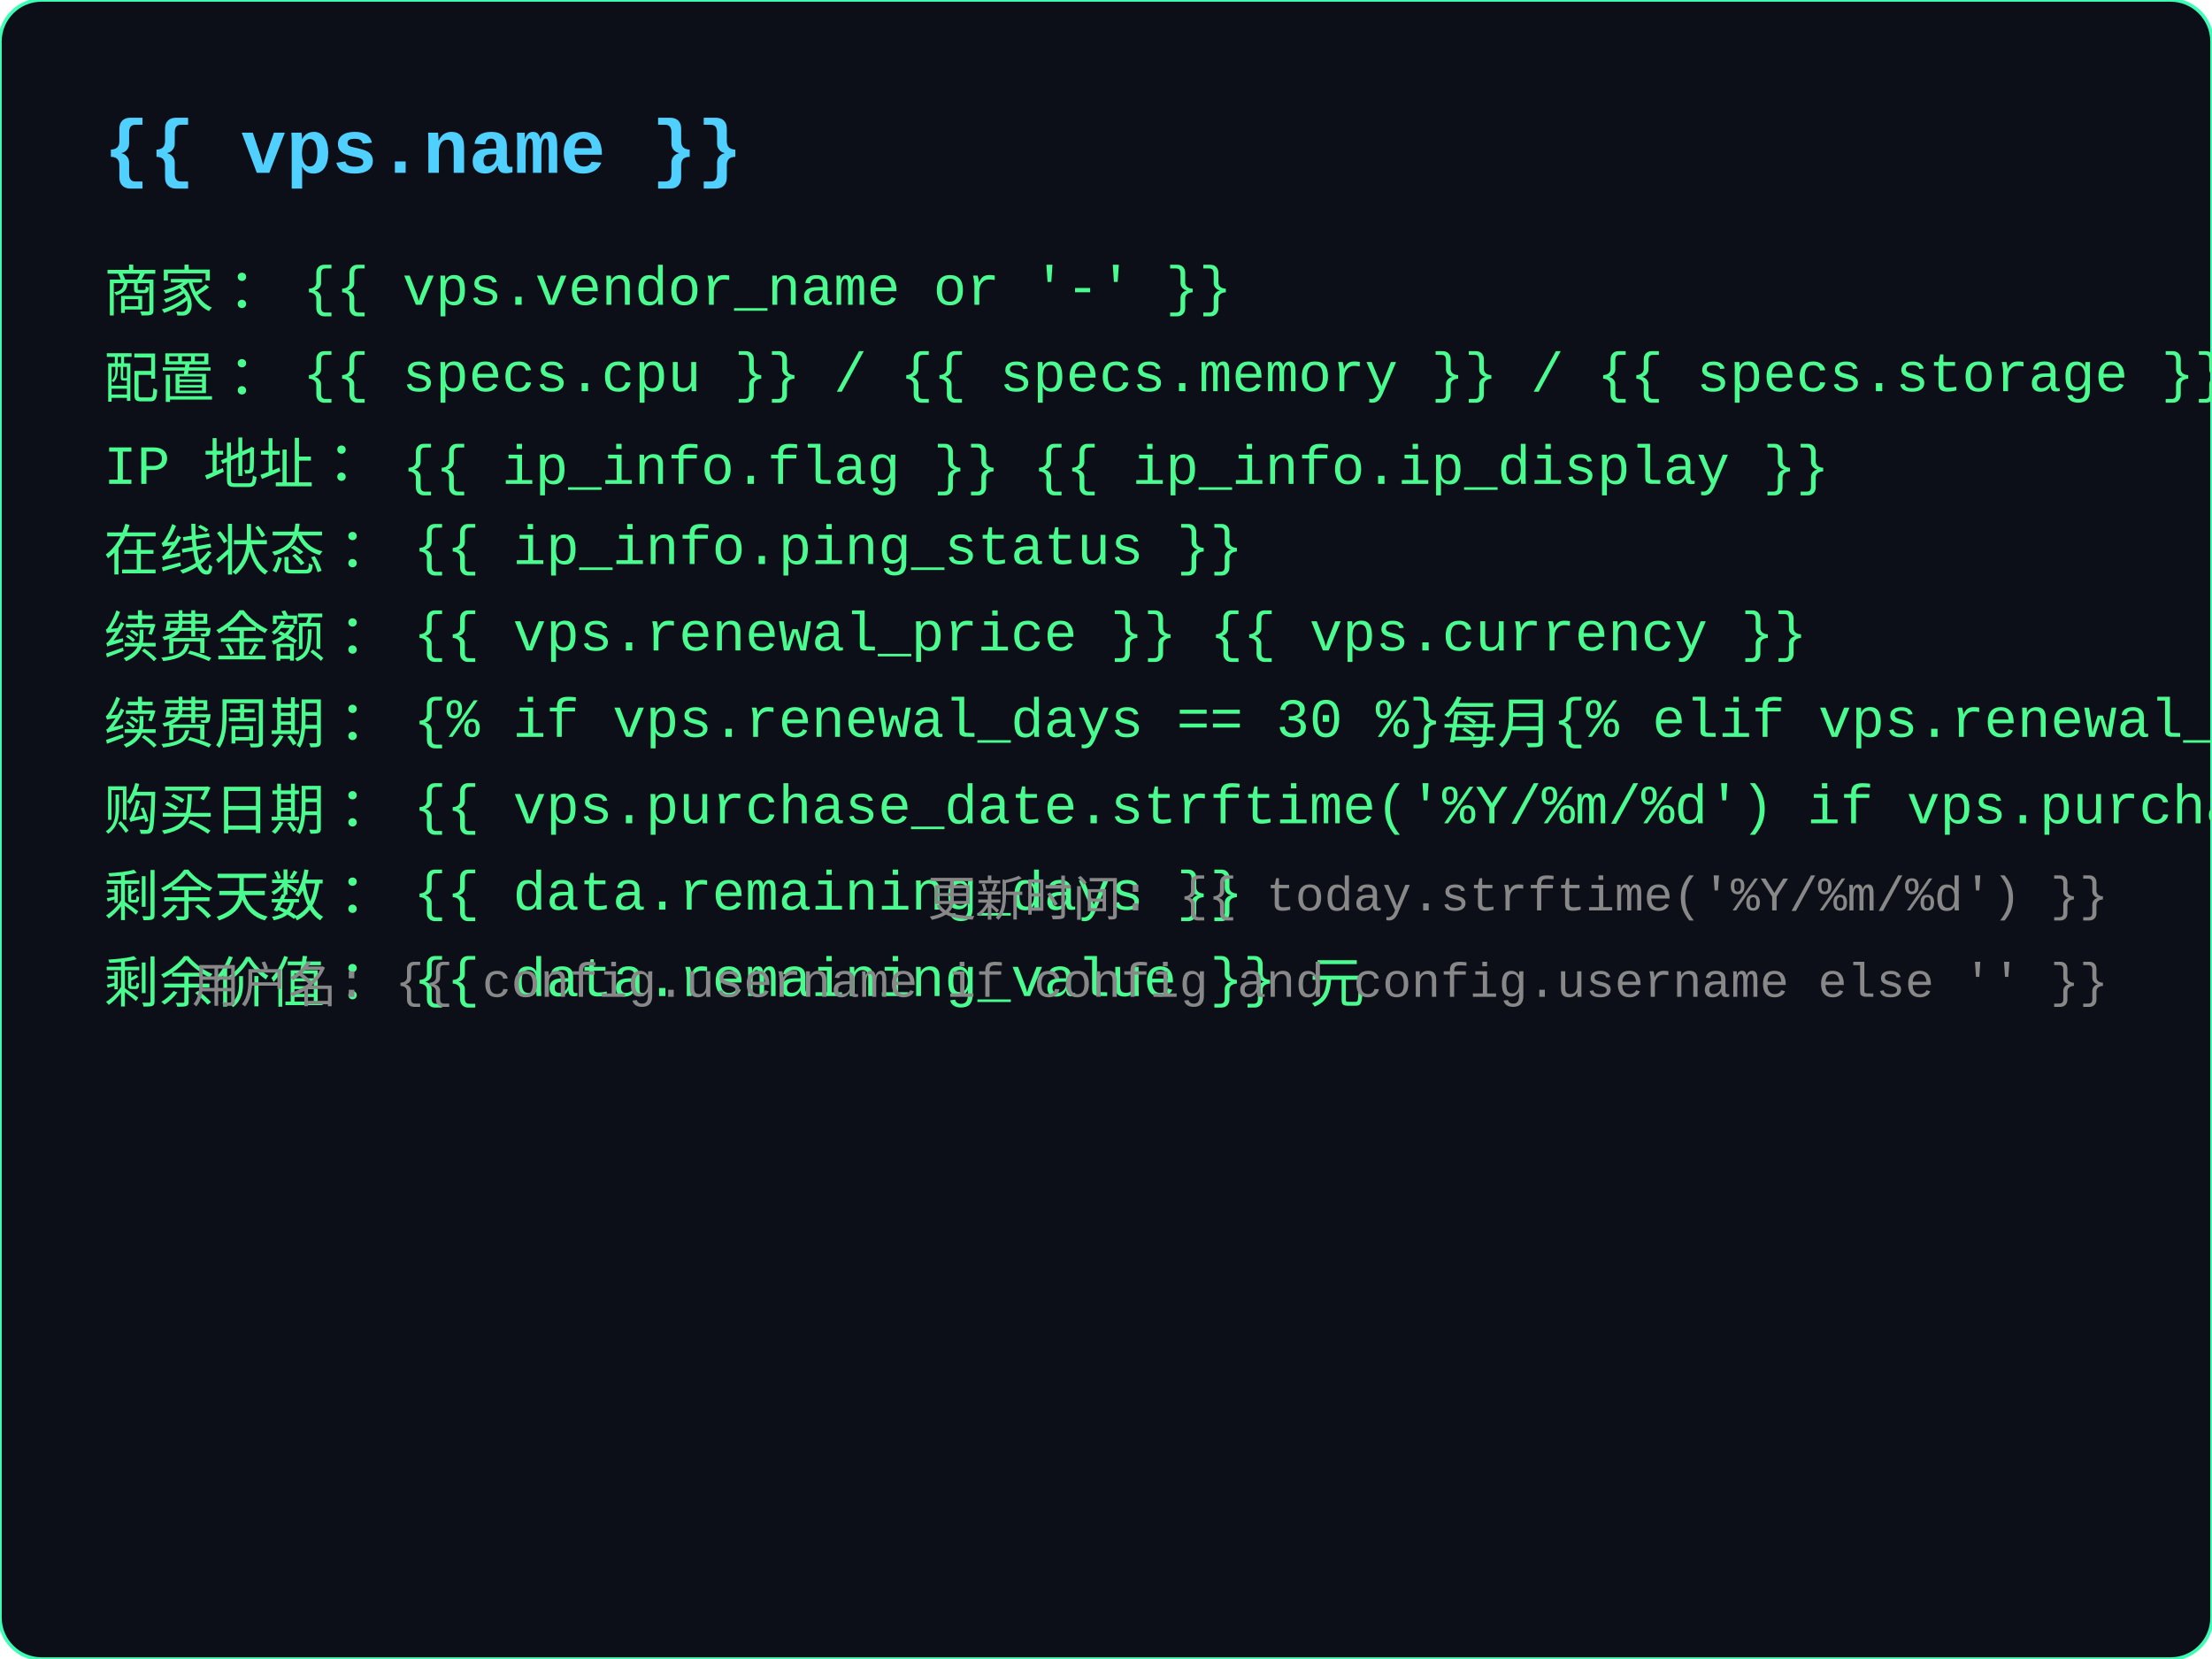
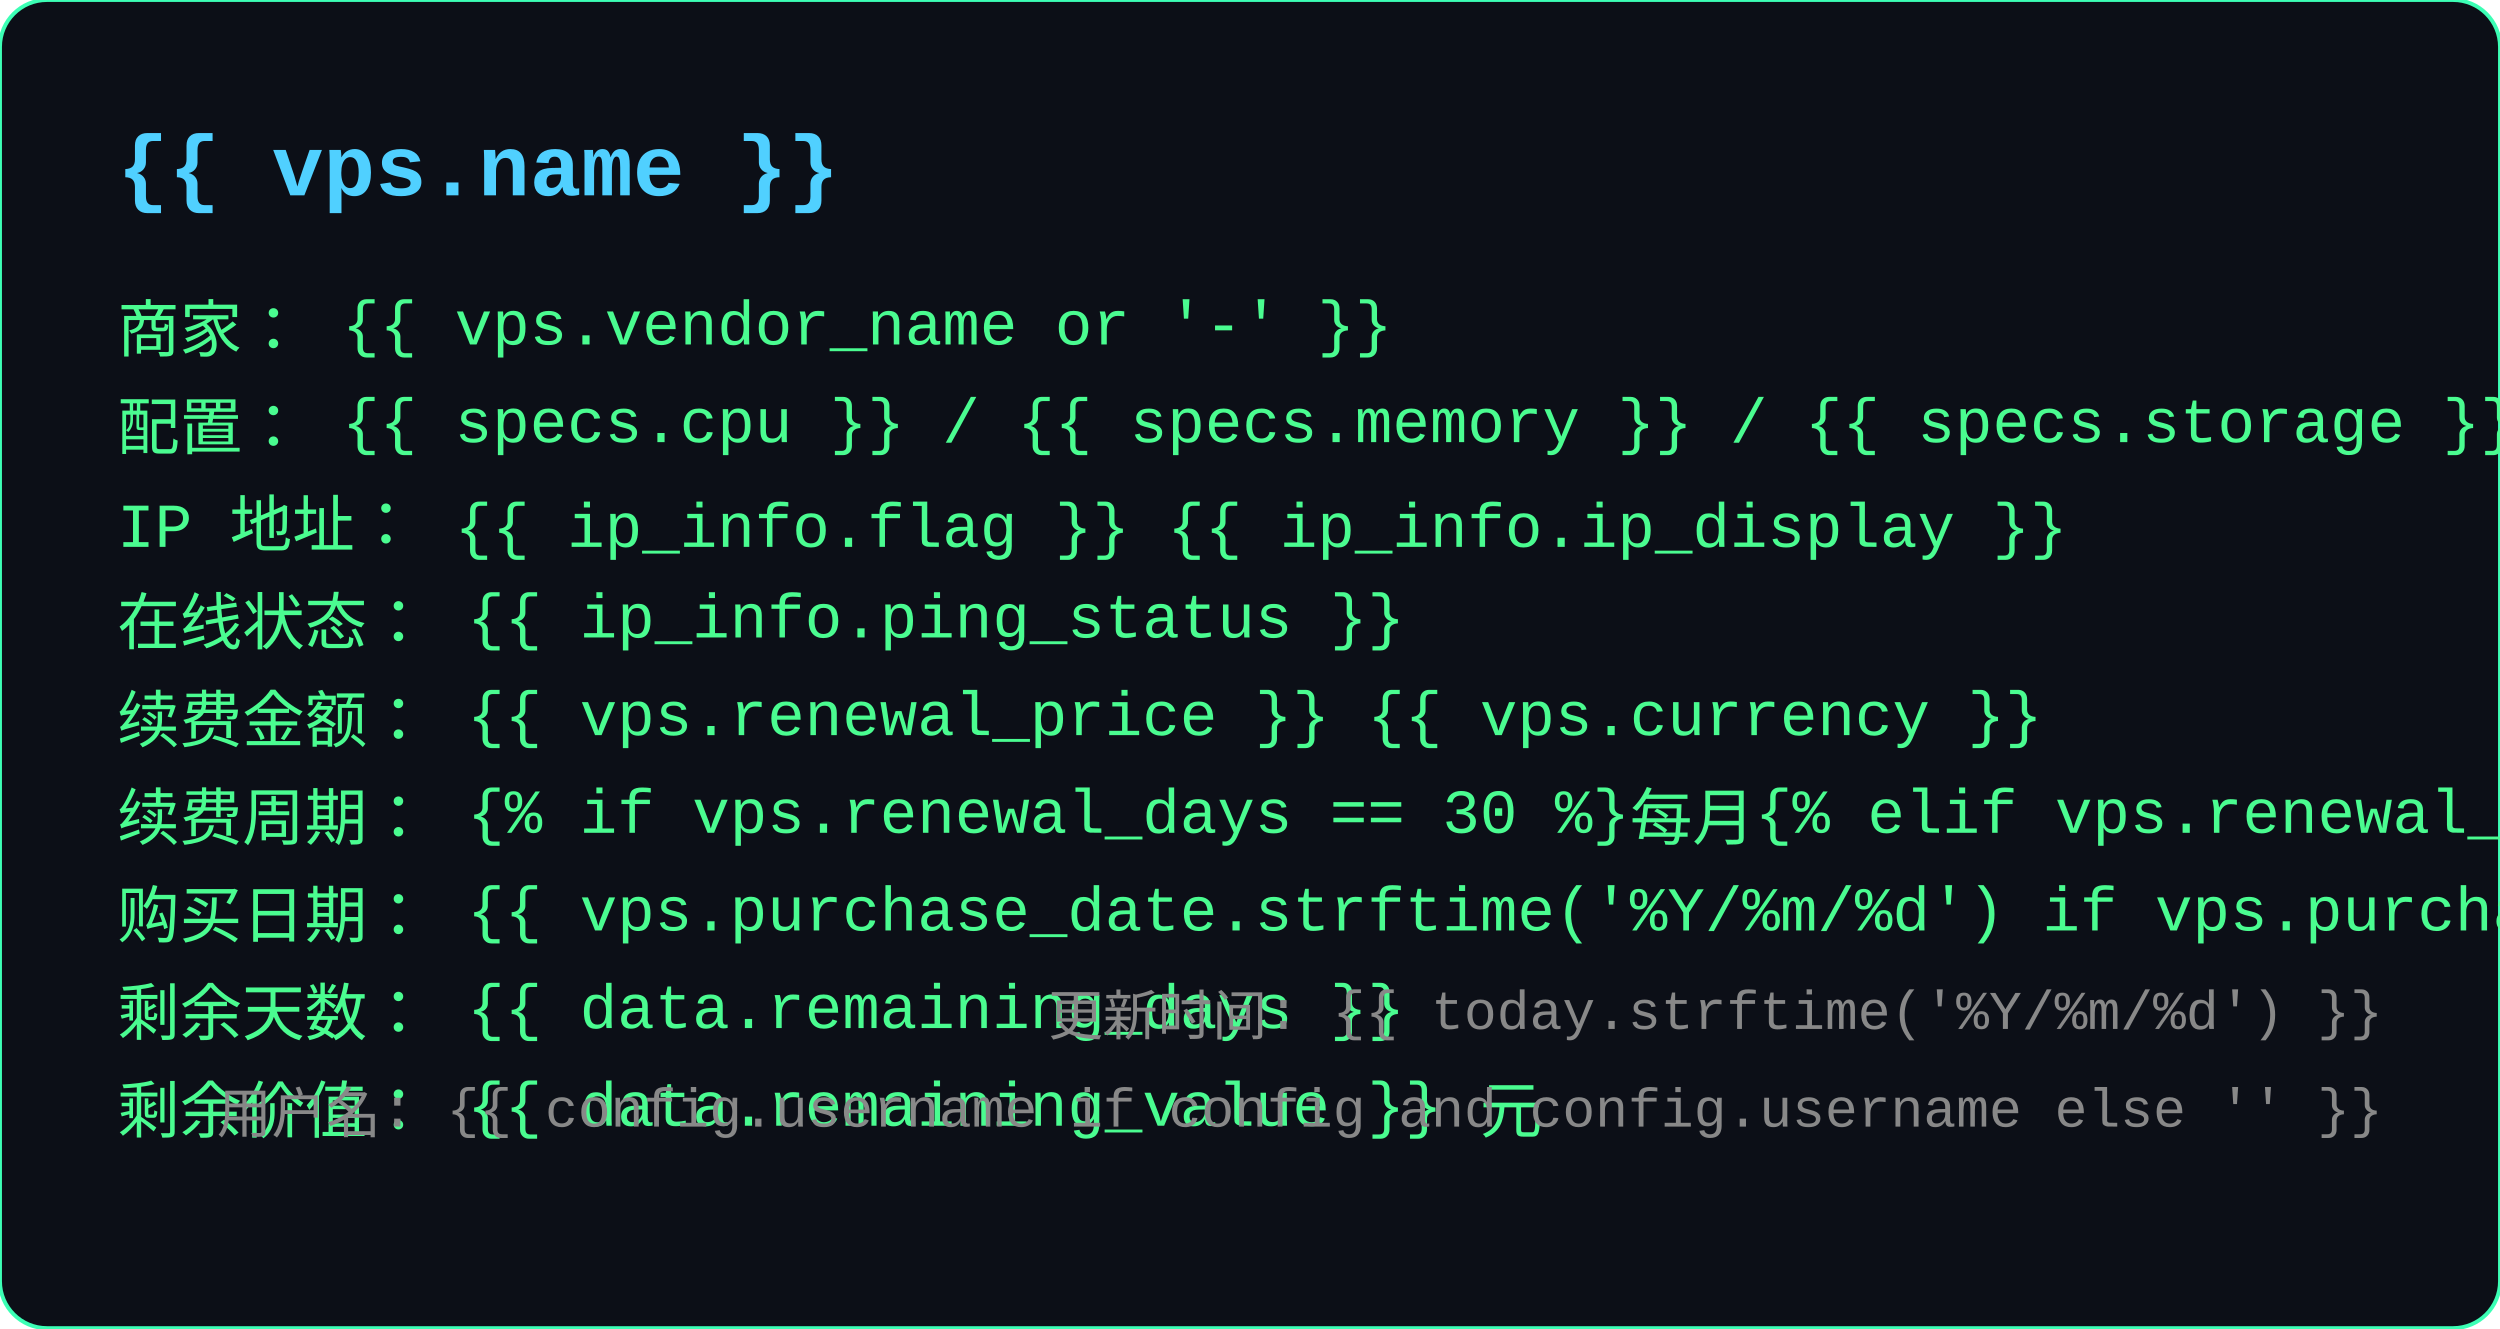
- <svg xmlns="http://www.w3.org/2000/svg" viewBox="0 0 640 480" width="640" height="480" style="min-width:500px;">
+ <svg xmlns="http://www.w3.org/2000/svg" viewBox="0 0 640 340" width="640" height="340" style="min-width:500px;">
  <style>
    .title {
      fill: #50d0ff;
      font-size: 22px;
      font-family: 'JetBrains Mono', 'Courier New', monospace;
      font-weight: bold;
    }
    .label {
      fill: #4afc90;
      font-size: 16px;
      font-family: 'JetBrains Mono', 'Courier New', monospace;
    }
    .footer {
      fill: #888;
      font-size: 14px;
      font-family: 'JetBrains Mono', 'Courier New', monospace;
    }
    rect {
      fill: #0c0f17;
      stroke: #3cffb5;
      stroke-width: 1;
      rx: 12;
      ry: 12;
    }
  </style>
  <rect width="100%" height="100%" />
  <text x="30" y="50" class="title">{{ vps.name }}</text>
  <text x="30" y="90" class="label">商家： {{ vps.vendor_name or '-' }}</text>
  <text x="30" y="115" class="label">配置： {{ specs.cpu }} / {{ specs.memory }} / {{ specs.storage }}</text>
  <text x="30" y="140" class="label">IP 地址： {{ ip_info.flag }} {{ ip_info.ip_display }}</text>
  <text x="30" y="165" class="label">在线状态： {{ ip_info.ping_status }}</text>
  <text x="30" y="190" class="label">续费金额： {{ vps.renewal_price }} {{ vps.currency }}</text>
  <text x="30" y="215" class="label">续费周期： {% if vps.renewal_days == 30 %}每月{% elif vps.renewal_days == 90 %}每季度{% elif vps.renewal_days == 365 %}每年{% elif vps.renewal_days == 1095 %}三年{% elif vps.renewal_days %}{{ vps.renewal_days }}天{% else %}-{% endif %}</text>
  <text x="30" y="240" class="label">购买日期： {{ vps.purchase_date.strftime('%Y/%m/%d') if vps.purchase_date else '-' }}</text>
  <text x="30" y="265" class="label">剩余天数： {{ data.remaining_days }}</text>
  <text x="30" y="290" class="label">剩余价值： {{ data.remaining_value }} 元</text>
  <text x="610" y="265" class="footer" text-anchor="end">更新时间: {{ today.strftime('%Y/%m/%d') }}</text>
  <text x="610" y="290" class="footer" text-anchor="end">用户名: {{ config.username if config and config.username else '' }}</text>
</svg>
